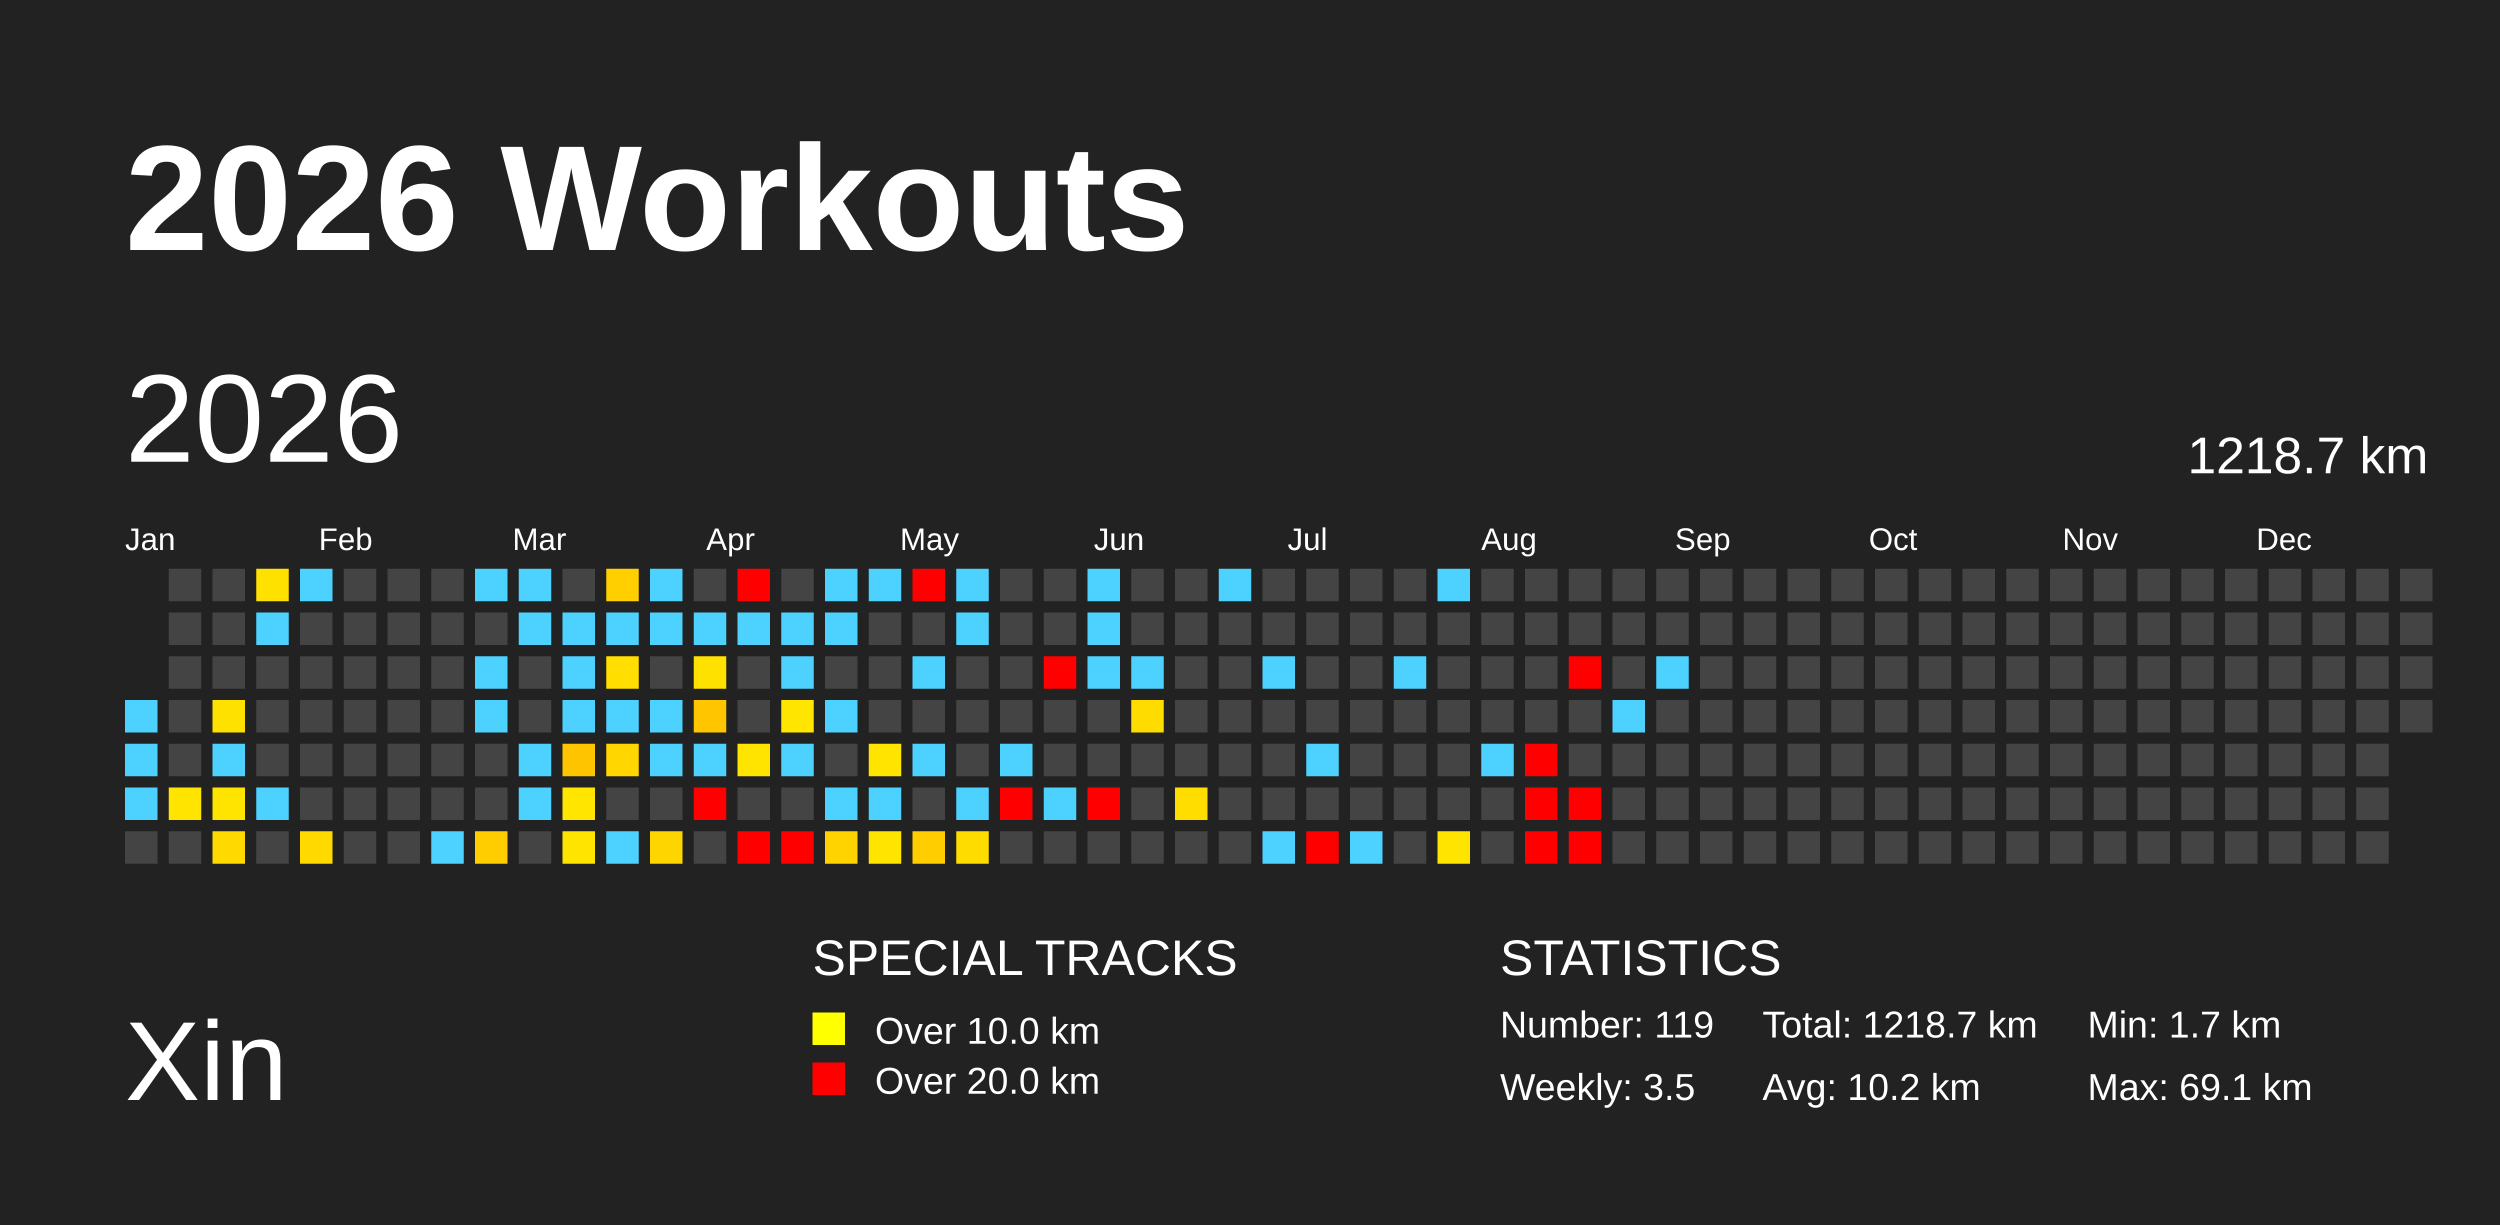
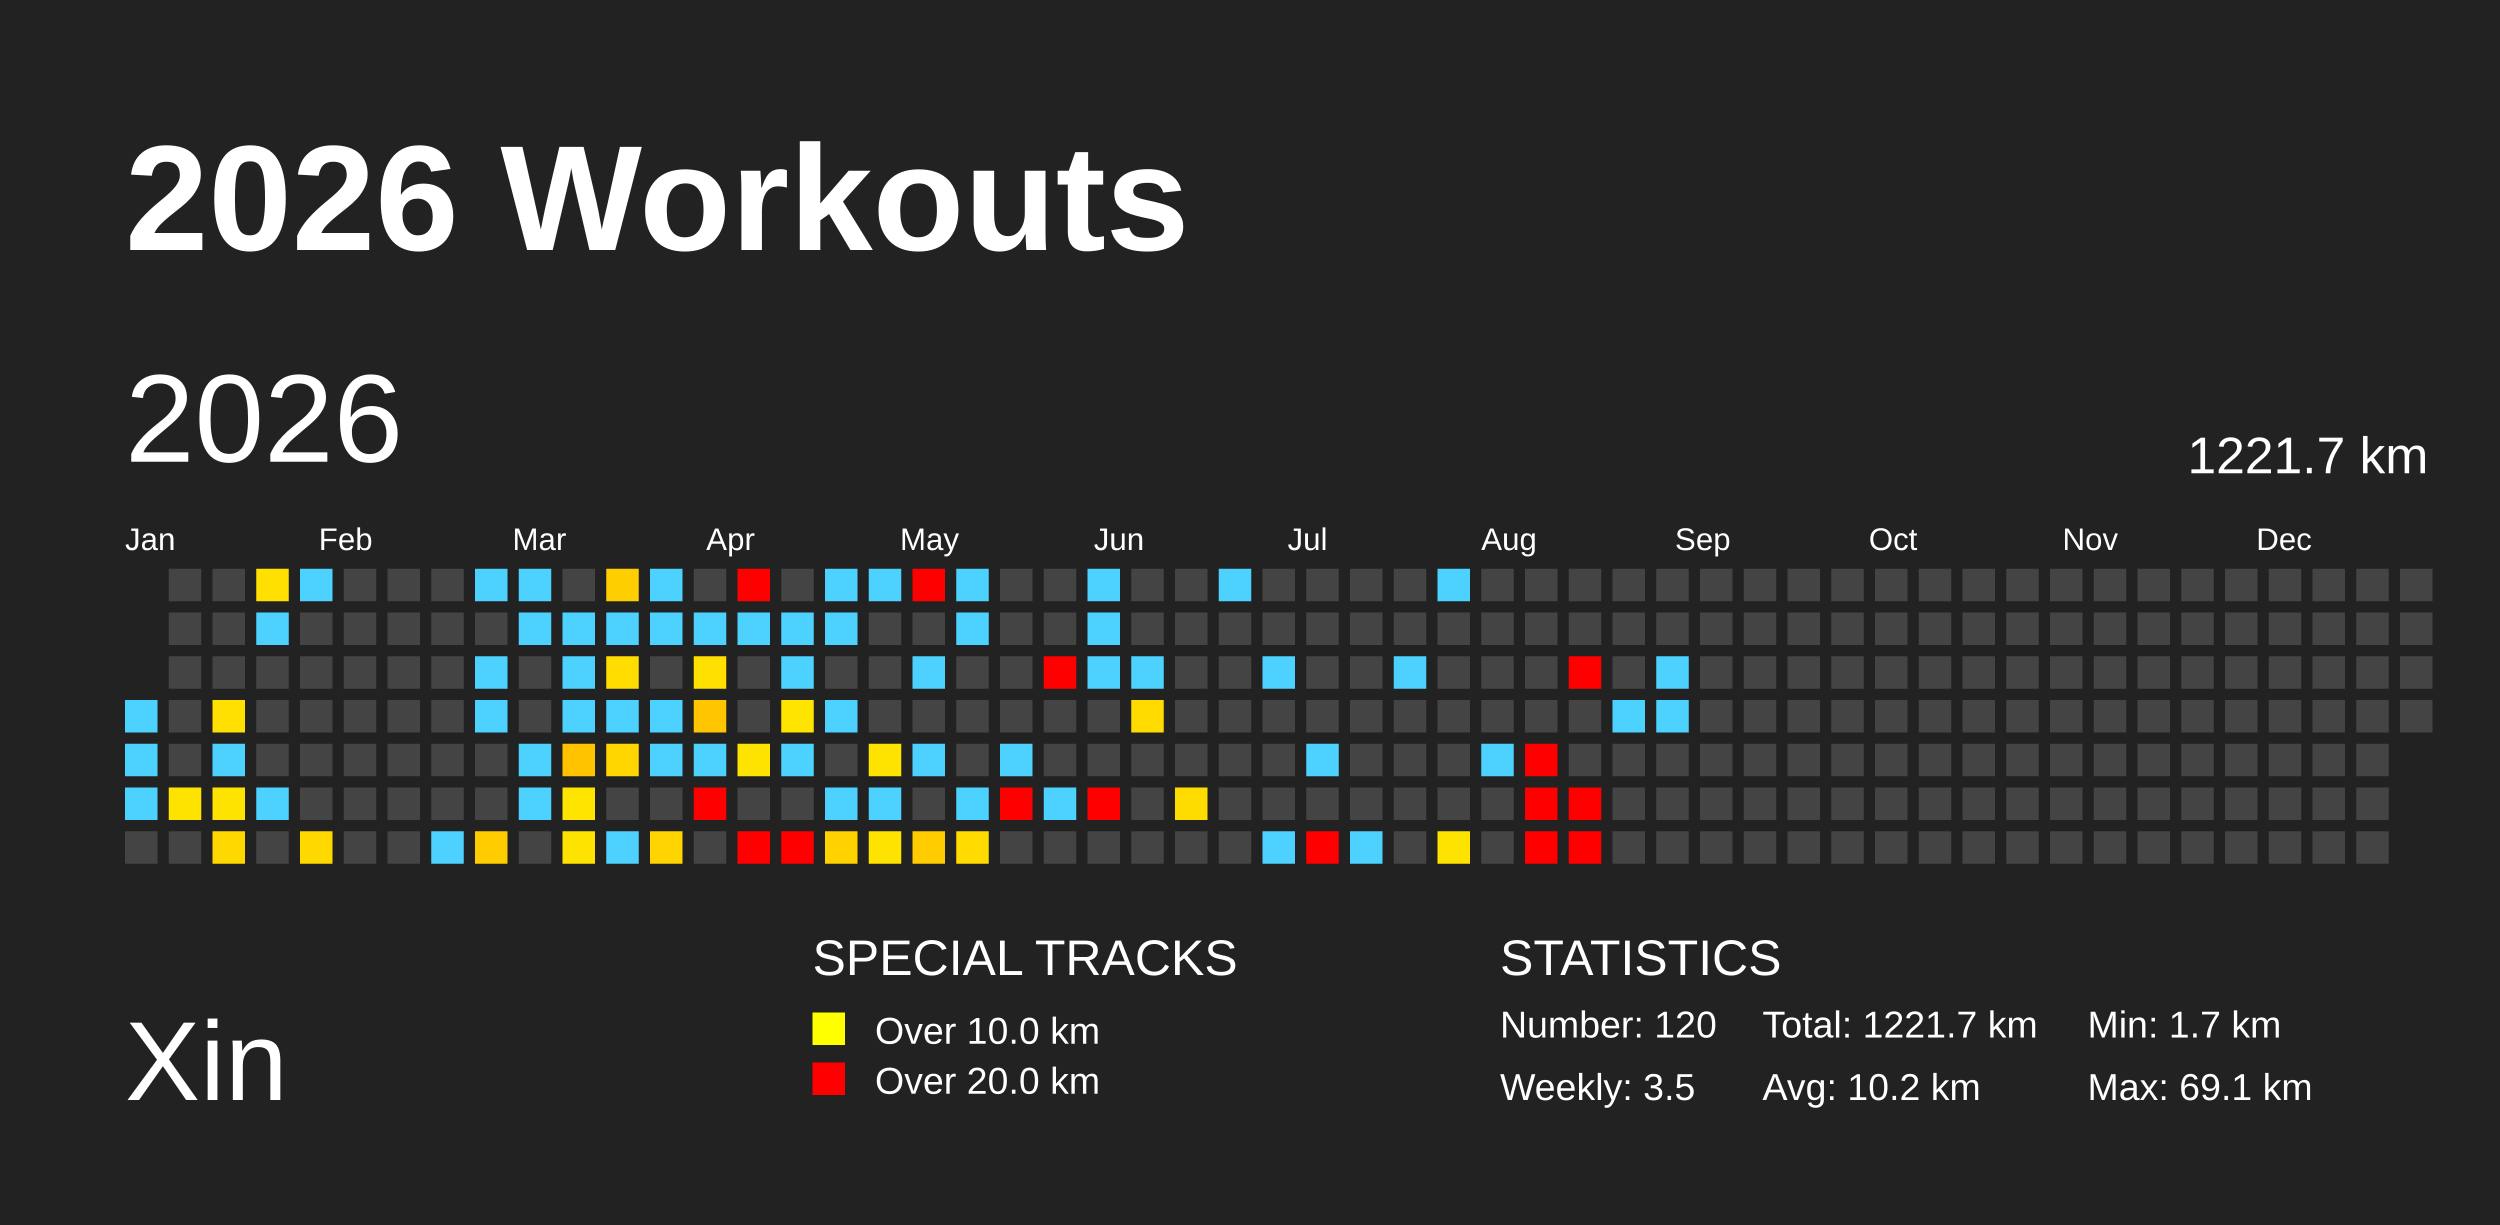
<svg xmlns="http://www.w3.org/2000/svg" baseProfile="full" height="98mm" version="1.1" viewBox="0,0,200,98" width="200mm">
  <defs />
  <rect fill="#222222" height="98" width="200" x="0" y="0" />
  <text fill="#FFFFFF" style="font-size:12px; font-family:Arial; font-weight:bold;" x="10" y="20">2026 Workouts</text>
  <text fill="#FFFFFF" style="font-size:9px; font-family:Arial" x="10" y="88">Xin</text>
  <text fill="#FFFFFF" style="font-size:4px; font-family:Arial" x="65" y="78">SPECIAL TRACKS</text>
  <rect fill="yellow" height="2.6" width="2.6" x="65" y="81" />
  <text fill="#FFFFFF" style="font-size:3px; font-family:Arial" x="70" y="83.5">Over 10.0 km</text>
  <rect fill="red" height="2.6" width="2.6" x="65" y="85" />
  <text fill="#FFFFFF" style="font-size:3px; font-family:Arial" x="70" y="87.5">Over 20.0 km</text>
  <text fill="#FFFFFF" style="font-size:4px; font-family:Arial" x="120" y="78">STATISTICS</text>
-   <text fill="#FFFFFF" style="font-size:3px; font-family:Arial" x="120" y="83">Number: 119</text>
+   <text fill="#FFFFFF" style="font-size:3px; font-family:Arial" x="120" y="83">Number: 120</text>
  <text fill="#FFFFFF" style="font-size:3px; font-family:Arial" x="120" y="88">Weekly: 3.5</text>
-   <text fill="#FFFFFF" style="font-size:3px; font-family:Arial" x="141" y="83">Total: 1218.7 km</text>
+   <text fill="#FFFFFF" style="font-size:3px; font-family:Arial" x="141" y="83">Total: 1221.7 km</text>
  <text fill="#FFFFFF" style="font-size:3px; font-family:Arial" x="141" y="88">Avg: 10.2 km</text>
  <text fill="#FFFFFF" style="font-size:3px; font-family:Arial" x="167" y="83">Min: 1.7 km</text>
  <text fill="#FFFFFF" style="font-size:3px; font-family:Arial" x="167" y="88">Max: 69.1 km</text>
  <text dominant-baseline="hanging" fill="#FFFFFF" style="font-size:10.0px; font-family:Arial;" x="10" y="30">2026</text>
-   <text dominant-baseline="hanging" fill="#FFFFFF" style="font-size:4.125px; font-family:Arial;" x="175" y="35">1218.7 km</text>
+   <text dominant-baseline="hanging" fill="#FFFFFF" style="font-size:4.125px; font-family:Arial;" x="175" y="35">1221.7 km</text>
  <text fill="#FFFFFF" style="font-size:2.5px; font-family:Arial" x="10.0" y="44">Jan</text>
  <text fill="#FFFFFF" style="font-size:2.5px; font-family:Arial" x="25.5" y="44">Feb</text>
  <text fill="#FFFFFF" style="font-size:2.5px; font-family:Arial" x="41.0" y="44">Mar</text>
  <text fill="#FFFFFF" style="font-size:2.5px; font-family:Arial" x="56.5" y="44">Apr</text>
  <text fill="#FFFFFF" style="font-size:2.5px; font-family:Arial" x="72.0" y="44">May</text>
  <text fill="#FFFFFF" style="font-size:2.5px; font-family:Arial" x="87.5" y="44">Jun</text>
  <text fill="#FFFFFF" style="font-size:2.5px; font-family:Arial" x="103.0" y="44">Jul</text>
  <text fill="#FFFFFF" style="font-size:2.5px; font-family:Arial" x="118.5" y="44">Aug</text>
  <text fill="#FFFFFF" style="font-size:2.5px; font-family:Arial" x="134.0" y="44">Sep</text>
  <text fill="#FFFFFF" style="font-size:2.5px; font-family:Arial" x="149.5" y="44">Oct</text>
  <text fill="#FFFFFF" style="font-size:2.5px; font-family:Arial" x="165.0" y="44">Nov</text>
  <text fill="#FFFFFF" style="font-size:2.5px; font-family:Arial" x="180.5" y="44">Dec</text>
  <rect fill="#4dd2ff" height="2.6" width="2.6" x="10.0" y="56.0" />
  <rect fill="#4dd2ff" height="2.6" width="2.6" x="10.0" y="59.5" />
  <rect fill="#4dd2ff" height="2.6" width="2.6" x="10.0" y="63.0" />
  <rect fill="#444444" height="2.6" width="2.6" x="10.0" y="66.5" />
  <rect fill="#444444" height="2.6" width="2.6" x="13.5" y="45.5" />
  <rect fill="#444444" height="2.6" width="2.6" x="13.5" y="49.0" />
  <rect fill="#444444" height="2.6" width="2.6" x="13.5" y="52.5" />
  <rect fill="#444444" height="2.6" width="2.6" x="13.5" y="56.0" />
  <rect fill="#444444" height="2.6" width="2.6" x="13.5" y="59.5" />
-   <rect fill="#ffe400" height="2.6" width="2.6" x="13.5" y="63.0" />
+   <rect fill="#ffe300" height="2.6" width="2.6" x="13.5" y="63.0" />
  <rect fill="#444444" height="2.6" width="2.6" x="13.5" y="66.5" />
  <rect fill="#444444" height="2.6" width="2.6" x="17.0" y="45.5" />
  <rect fill="#444444" height="2.6" width="2.6" x="17.0" y="49.0" />
  <rect fill="#444444" height="2.6" width="2.6" x="17.0" y="52.5" />
-   <rect fill="#ffe100" height="2.6" width="2.6" x="17.0" y="56.0" />
+   <rect fill="#ffe000" height="2.6" width="2.6" x="17.0" y="56.0" />
  <rect fill="#4dd2ff" height="2.6" width="2.6" x="17.0" y="59.5" />
-   <rect fill="#ffe400" height="2.6" width="2.6" x="17.0" y="63.0" />
-   <rect fill="#ffd900" height="2.6" width="2.6" x="17.0" y="66.5" />
-   <rect fill="#ffe100" height="2.6" width="2.6" x="20.5" y="45.5" />
+   <rect fill="#ffe300" height="2.6" width="2.6" x="17.0" y="63.0" />
+   <rect fill="#ffd800" height="2.6" width="2.6" x="17.0" y="66.5" />
+   <rect fill="#ffe000" height="2.6" width="2.6" x="20.5" y="45.5" />
  <rect fill="#4dd2ff" height="2.6" width="2.6" x="20.5" y="49.0" />
  <rect fill="#444444" height="2.6" width="2.6" x="20.5" y="52.5" />
  <rect fill="#444444" height="2.6" width="2.6" x="20.5" y="56.0" />
  <rect fill="#444444" height="2.6" width="2.6" x="20.5" y="59.5" />
  <rect fill="#4dd2ff" height="2.6" width="2.6" x="20.5" y="63.0" />
  <rect fill="#444444" height="2.6" width="2.6" x="20.5" y="66.5" />
  <rect fill="#4dd2ff" height="2.6" width="2.6" x="24.0" y="45.5" />
  <rect fill="#444444" height="2.6" width="2.6" x="24.0" y="49.0" />
  <rect fill="#444444" height="2.6" width="2.6" x="24.0" y="52.5" />
  <rect fill="#444444" height="2.6" width="2.6" x="24.0" y="56.0" />
  <rect fill="#444444" height="2.6" width="2.6" x="24.0" y="59.5" />
  <rect fill="#444444" height="2.6" width="2.6" x="24.0" y="63.0" />
-   <rect fill="#ffd900" height="2.6" width="2.6" x="24.0" y="66.5" />
+   <rect fill="#ffd800" height="2.6" width="2.6" x="24.0" y="66.5" />
  <rect fill="#444444" height="2.6" width="2.6" x="27.5" y="45.5" />
  <rect fill="#444444" height="2.6" width="2.6" x="27.5" y="49.0" />
  <rect fill="#444444" height="2.6" width="2.6" x="27.5" y="52.5" />
  <rect fill="#444444" height="2.6" width="2.6" x="27.5" y="56.0" />
  <rect fill="#444444" height="2.6" width="2.6" x="27.5" y="59.5" />
  <rect fill="#444444" height="2.6" width="2.6" x="27.5" y="63.0" />
  <rect fill="#444444" height="2.6" width="2.6" x="27.5" y="66.5" />
  <rect fill="#444444" height="2.6" width="2.6" x="31.0" y="45.5" />
  <rect fill="#444444" height="2.6" width="2.6" x="31.0" y="49.0" />
  <rect fill="#444444" height="2.6" width="2.6" x="31.0" y="52.5" />
  <rect fill="#444444" height="2.6" width="2.6" x="31.0" y="56.0" />
  <rect fill="#444444" height="2.6" width="2.6" x="31.0" y="59.5" />
  <rect fill="#444444" height="2.6" width="2.6" x="31.0" y="63.0" />
  <rect fill="#444444" height="2.6" width="2.6" x="31.0" y="66.5" />
  <rect fill="#444444" height="2.6" width="2.6" x="34.5" y="45.5" />
  <rect fill="#444444" height="2.6" width="2.6" x="34.5" y="49.0" />
  <rect fill="#444444" height="2.6" width="2.6" x="34.5" y="52.5" />
  <rect fill="#444444" height="2.6" width="2.6" x="34.5" y="56.0" />
  <rect fill="#444444" height="2.6" width="2.6" x="34.5" y="59.5" />
  <rect fill="#444444" height="2.6" width="2.6" x="34.5" y="63.0" />
  <rect fill="#4dd2ff" height="2.6" width="2.6" x="34.5" y="66.5" />
  <rect fill="#4dd2ff" height="2.6" width="2.6" x="38.0" y="45.5" />
  <rect fill="#444444" height="2.6" width="2.6" x="38.0" y="49.0" />
  <rect fill="#4dd2ff" height="2.6" width="2.6" x="38.0" y="52.5" />
  <rect fill="#4dd2ff" height="2.6" width="2.6" x="38.0" y="56.0" />
  <rect fill="#444444" height="2.6" width="2.6" x="38.0" y="59.5" />
  <rect fill="#444444" height="2.6" width="2.6" x="38.0" y="63.0" />
-   <rect fill="#ffcd00" height="2.6" width="2.6" x="38.0" y="66.5" />
+   <rect fill="#ffcc00" height="2.6" width="2.6" x="38.0" y="66.5" />
  <rect fill="#4dd2ff" height="2.6" width="2.6" x="41.5" y="45.5" />
  <rect fill="#4dd2ff" height="2.6" width="2.6" x="41.5" y="49.0" />
  <rect fill="#444444" height="2.6" width="2.6" x="41.5" y="52.5" />
  <rect fill="#444444" height="2.6" width="2.6" x="41.5" y="56.0" />
  <rect fill="#4dd2ff" height="2.6" width="2.6" x="41.5" y="59.5" />
  <rect fill="#4dd2ff" height="2.6" width="2.6" x="41.5" y="63.0" />
  <rect fill="#444444" height="2.6" width="2.6" x="41.5" y="66.5" />
  <rect fill="#444444" height="2.6" width="2.6" x="45.0" y="45.5" />
  <rect fill="#4dd2ff" height="2.6" width="2.6" x="45.0" y="49.0" />
  <rect fill="#4dd2ff" height="2.6" width="2.6" x="45.0" y="52.5" />
  <rect fill="#4dd2ff" height="2.6" width="2.6" x="45.0" y="56.0" />
-   <rect fill="#ffc400" height="2.6" width="2.6" x="45.0" y="59.5" />
-   <rect fill="#ffe500" height="2.6" width="2.6" x="45.0" y="63.0" />
-   <rect fill="#ffe400" height="2.6" width="2.6" x="45.0" y="66.5" />
-   <rect fill="#ffcf00" height="2.6" width="2.6" x="48.5" y="45.5" />
+   <rect fill="#ffc300" height="2.6" width="2.6" x="45.0" y="59.5" />
+   <rect fill="#ffe400" height="2.6" width="2.6" x="45.0" y="63.0" />
+   <rect fill="#ffe300" height="2.6" width="2.6" x="45.0" y="66.5" />
+   <rect fill="#ffce00" height="2.6" width="2.6" x="48.5" y="45.5" />
  <rect fill="#4dd2ff" height="2.6" width="2.6" x="48.5" y="49.0" />
-   <rect fill="#ffde00" height="2.6" width="2.6" x="48.5" y="52.5" />
+   <rect fill="#ffdd00" height="2.6" width="2.6" x="48.5" y="52.5" />
  <rect fill="#4dd2ff" height="2.6" width="2.6" x="48.5" y="56.0" />
  <rect fill="#ffd600" height="2.6" width="2.6" x="48.5" y="59.5" />
  <rect fill="#444444" height="2.6" width="2.6" x="48.5" y="63.0" />
  <rect fill="#4dd2ff" height="2.6" width="2.6" x="48.5" y="66.5" />
  <rect fill="#4dd2ff" height="2.6" width="2.6" x="52.0" y="45.5" />
  <rect fill="#4dd2ff" height="2.6" width="2.6" x="52.0" y="49.0" />
  <rect fill="#444444" height="2.6" width="2.6" x="52.0" y="52.5" />
  <rect fill="#4dd2ff" height="2.6" width="2.6" x="52.0" y="56.0" />
  <rect fill="#4dd2ff" height="2.6" width="2.6" x="52.0" y="59.5" />
  <rect fill="#444444" height="2.6" width="2.6" x="52.0" y="63.0" />
-   <rect fill="#ffd500" height="2.6" width="2.6" x="52.0" y="66.5" />
+   <rect fill="#ffd400" height="2.6" width="2.6" x="52.0" y="66.5" />
  <rect fill="#444444" height="2.6" width="2.6" x="55.5" y="45.5" />
  <rect fill="#4dd2ff" height="2.6" width="2.6" x="55.5" y="49.0" />
-   <rect fill="#ffe100" height="2.6" width="2.6" x="55.5" y="52.5" />
-   <rect fill="#ffc600" height="2.6" width="2.6" x="55.5" y="56.0" />
+   <rect fill="#ffe000" height="2.6" width="2.6" x="55.5" y="52.5" />
+   <rect fill="#ffc500" height="2.6" width="2.6" x="55.5" y="56.0" />
  <rect fill="#4dd2ff" height="2.6" width="2.6" x="55.5" y="59.5" />
  <rect fill="red" height="2.6" width="2.6" x="55.5" y="63.0" />
  <rect fill="#444444" height="2.6" width="2.6" x="55.5" y="66.5" />
  <rect fill="red" height="2.6" width="2.6" x="59.0" y="45.5" />
  <rect fill="#4dd2ff" height="2.6" width="2.6" x="59.0" y="49.0" />
  <rect fill="#444444" height="2.6" width="2.6" x="59.0" y="52.5" />
  <rect fill="#444444" height="2.6" width="2.6" x="59.0" y="56.0" />
-   <rect fill="#ffe400" height="2.6" width="2.6" x="59.0" y="59.5" />
+   <rect fill="#ffe300" height="2.6" width="2.6" x="59.0" y="59.5" />
  <rect fill="#444444" height="2.6" width="2.6" x="59.0" y="63.0" />
  <rect fill="red" height="2.6" width="2.6" x="59.0" y="66.5" />
  <rect fill="#444444" height="2.6" width="2.6" x="62.5" y="45.5" />
  <rect fill="#4dd2ff" height="2.6" width="2.6" x="62.5" y="49.0" />
  <rect fill="#4dd2ff" height="2.6" width="2.6" x="62.5" y="52.5" />
-   <rect fill="#ffe500" height="2.6" width="2.6" x="62.5" y="56.0" />
+   <rect fill="#ffe400" height="2.6" width="2.6" x="62.5" y="56.0" />
  <rect fill="#4dd2ff" height="2.6" width="2.6" x="62.5" y="59.5" />
  <rect fill="#444444" height="2.6" width="2.6" x="62.5" y="63.0" />
  <rect fill="red" height="2.6" width="2.6" x="62.5" y="66.5" />
  <rect fill="#4dd2ff" height="2.6" width="2.6" x="66.0" y="45.5" />
  <rect fill="#4dd2ff" height="2.6" width="2.6" x="66.0" y="49.0" />
  <rect fill="#444444" height="2.6" width="2.6" x="66.0" y="52.5" />
  <rect fill="#4dd2ff" height="2.6" width="2.6" x="66.0" y="56.0" />
  <rect fill="#444444" height="2.6" width="2.6" x="66.0" y="59.5" />
  <rect fill="#4dd2ff" height="2.6" width="2.6" x="66.0" y="63.0" />
-   <rect fill="#ffd300" height="2.6" width="2.6" x="66.0" y="66.5" />
+   <rect fill="#ffd200" height="2.6" width="2.6" x="66.0" y="66.5" />
  <rect fill="#4dd2ff" height="2.6" width="2.6" x="69.5" y="45.5" />
  <rect fill="#444444" height="2.6" width="2.6" x="69.5" y="49.0" />
  <rect fill="#444444" height="2.6" width="2.6" x="69.5" y="52.5" />
  <rect fill="#444444" height="2.6" width="2.6" x="69.5" y="56.0" />
-   <rect fill="#ffe400" height="2.6" width="2.6" x="69.5" y="59.5" />
+   <rect fill="#ffe300" height="2.6" width="2.6" x="69.5" y="59.5" />
  <rect fill="#4dd2ff" height="2.6" width="2.6" x="69.5" y="63.0" />
-   <rect fill="#ffe400" height="2.6" width="2.6" x="69.5" y="66.5" />
+   <rect fill="#ffe300" height="2.6" width="2.6" x="69.5" y="66.5" />
  <rect fill="red" height="2.6" width="2.6" x="73.0" y="45.5" />
  <rect fill="#444444" height="2.6" width="2.6" x="73.0" y="49.0" />
  <rect fill="#4dd2ff" height="2.6" width="2.6" x="73.0" y="52.5" />
  <rect fill="#444444" height="2.6" width="2.6" x="73.0" y="56.0" />
  <rect fill="#4dd2ff" height="2.6" width="2.6" x="73.0" y="59.5" />
  <rect fill="#444444" height="2.6" width="2.6" x="73.0" y="63.0" />
-   <rect fill="#ffcd00" height="2.6" width="2.6" x="73.0" y="66.5" />
+   <rect fill="#ffcc00" height="2.6" width="2.6" x="73.0" y="66.5" />
  <rect fill="#4dd2ff" height="2.6" width="2.6" x="76.5" y="45.5" />
  <rect fill="#4dd2ff" height="2.6" width="2.6" x="76.5" y="49.0" />
  <rect fill="#444444" height="2.6" width="2.6" x="76.5" y="52.5" />
  <rect fill="#444444" height="2.6" width="2.6" x="76.5" y="56.0" />
  <rect fill="#444444" height="2.6" width="2.6" x="76.5" y="59.5" />
  <rect fill="#4dd2ff" height="2.6" width="2.6" x="76.5" y="63.0" />
-   <rect fill="#ffdc00" height="2.6" width="2.6" x="76.5" y="66.5" />
+   <rect fill="#ffdb00" height="2.6" width="2.6" x="76.5" y="66.5" />
  <rect fill="#444444" height="2.6" width="2.6" x="80.0" y="45.5" />
  <rect fill="#444444" height="2.6" width="2.6" x="80.0" y="49.0" />
  <rect fill="#444444" height="2.6" width="2.6" x="80.0" y="52.5" />
  <rect fill="#444444" height="2.6" width="2.6" x="80.0" y="56.0" />
  <rect fill="#4dd2ff" height="2.6" width="2.6" x="80.0" y="59.5" />
  <rect fill="red" height="2.6" width="2.6" x="80.0" y="63.0" />
  <rect fill="#444444" height="2.6" width="2.6" x="80.0" y="66.5" />
  <rect fill="#444444" height="2.6" width="2.6" x="83.5" y="45.5" />
  <rect fill="#444444" height="2.6" width="2.6" x="83.5" y="49.0" />
  <rect fill="red" height="2.6" width="2.6" x="83.5" y="52.5" />
  <rect fill="#444444" height="2.6" width="2.6" x="83.5" y="56.0" />
  <rect fill="#444444" height="2.6" width="2.6" x="83.5" y="59.5" />
  <rect fill="#4dd2ff" height="2.6" width="2.6" x="83.5" y="63.0" />
  <rect fill="#444444" height="2.6" width="2.6" x="83.5" y="66.5" />
  <rect fill="#4dd2ff" height="2.6" width="2.6" x="87.0" y="45.5" />
  <rect fill="#4dd2ff" height="2.6" width="2.6" x="87.0" y="49.0" />
  <rect fill="#4dd2ff" height="2.6" width="2.6" x="87.0" y="52.5" />
  <rect fill="#444444" height="2.6" width="2.6" x="87.0" y="56.0" />
  <rect fill="#444444" height="2.6" width="2.6" x="87.0" y="59.5" />
  <rect fill="red" height="2.6" width="2.6" x="87.0" y="63.0" />
  <rect fill="#444444" height="2.6" width="2.6" x="87.0" y="66.5" />
  <rect fill="#444444" height="2.6" width="2.6" x="90.5" y="45.5" />
  <rect fill="#444444" height="2.6" width="2.6" x="90.5" y="49.0" />
  <rect fill="#4dd2ff" height="2.6" width="2.6" x="90.5" y="52.5" />
-   <rect fill="#ffdc00" height="2.6" width="2.6" x="90.5" y="56.0" />
+   <rect fill="#ffdb00" height="2.6" width="2.6" x="90.5" y="56.0" />
  <rect fill="#444444" height="2.6" width="2.6" x="90.5" y="59.5" />
  <rect fill="#444444" height="2.6" width="2.6" x="90.5" y="63.0" />
  <rect fill="#444444" height="2.6" width="2.6" x="90.5" y="66.5" />
  <rect fill="#444444" height="2.6" width="2.6" x="94.0" y="45.5" />
  <rect fill="#444444" height="2.6" width="2.6" x="94.0" y="49.0" />
  <rect fill="#444444" height="2.6" width="2.6" x="94.0" y="52.5" />
  <rect fill="#444444" height="2.6" width="2.6" x="94.0" y="56.0" />
  <rect fill="#444444" height="2.6" width="2.6" x="94.0" y="59.5" />
-   <rect fill="#ffdd00" height="2.6" width="2.6" x="94.0" y="63.0" />
+   <rect fill="#ffdc00" height="2.6" width="2.6" x="94.0" y="63.0" />
  <rect fill="#444444" height="2.6" width="2.6" x="94.0" y="66.5" />
  <rect fill="#4dd2ff" height="2.6" width="2.6" x="97.5" y="45.5" />
  <rect fill="#444444" height="2.6" width="2.6" x="97.5" y="49.0" />
  <rect fill="#444444" height="2.6" width="2.6" x="97.5" y="52.5" />
  <rect fill="#444444" height="2.6" width="2.6" x="97.5" y="56.0" />
  <rect fill="#444444" height="2.6" width="2.6" x="97.5" y="59.5" />
  <rect fill="#444444" height="2.6" width="2.6" x="97.5" y="63.0" />
  <rect fill="#444444" height="2.6" width="2.6" x="97.5" y="66.5" />
  <rect fill="#444444" height="2.6" width="2.6" x="101.0" y="45.5" />
  <rect fill="#444444" height="2.6" width="2.6" x="101.0" y="49.0" />
  <rect fill="#4dd2ff" height="2.6" width="2.6" x="101.0" y="52.5" />
  <rect fill="#444444" height="2.6" width="2.6" x="101.0" y="56.0" />
  <rect fill="#444444" height="2.6" width="2.6" x="101.0" y="59.5" />
  <rect fill="#444444" height="2.6" width="2.6" x="101.0" y="63.0" />
  <rect fill="#4dd2ff" height="2.6" width="2.6" x="101.0" y="66.5" />
  <rect fill="#444444" height="2.6" width="2.6" x="104.5" y="45.5" />
  <rect fill="#444444" height="2.6" width="2.6" x="104.5" y="49.0" />
  <rect fill="#444444" height="2.6" width="2.6" x="104.5" y="52.5" />
  <rect fill="#444444" height="2.6" width="2.6" x="104.5" y="56.0" />
  <rect fill="#4dd2ff" height="2.6" width="2.6" x="104.5" y="59.5" />
  <rect fill="#444444" height="2.6" width="2.6" x="104.5" y="63.0" />
  <rect fill="red" height="2.6" width="2.6" x="104.5" y="66.5" />
  <rect fill="#444444" height="2.6" width="2.6" x="108.0" y="45.5" />
  <rect fill="#444444" height="2.6" width="2.6" x="108.0" y="49.0" />
  <rect fill="#444444" height="2.6" width="2.6" x="108.0" y="52.5" />
  <rect fill="#444444" height="2.6" width="2.6" x="108.0" y="56.0" />
  <rect fill="#444444" height="2.6" width="2.6" x="108.0" y="59.5" />
  <rect fill="#444444" height="2.6" width="2.6" x="108.0" y="63.0" />
  <rect fill="#4dd2ff" height="2.6" width="2.6" x="108.0" y="66.5" />
  <rect fill="#444444" height="2.6" width="2.6" x="111.5" y="45.5" />
  <rect fill="#444444" height="2.6" width="2.6" x="111.5" y="49.0" />
  <rect fill="#4dd2ff" height="2.6" width="2.6" x="111.5" y="52.5" />
  <rect fill="#444444" height="2.6" width="2.6" x="111.5" y="56.0" />
  <rect fill="#444444" height="2.6" width="2.6" x="111.5" y="59.5" />
  <rect fill="#444444" height="2.6" width="2.6" x="111.5" y="63.0" />
  <rect fill="#444444" height="2.6" width="2.6" x="111.5" y="66.5" />
  <rect fill="#4dd2ff" height="2.6" width="2.6" x="115.0" y="45.5" />
  <rect fill="#444444" height="2.6" width="2.6" x="115.0" y="49.0" />
  <rect fill="#444444" height="2.6" width="2.6" x="115.0" y="52.5" />
  <rect fill="#444444" height="2.6" width="2.6" x="115.0" y="56.0" />
  <rect fill="#444444" height="2.6" width="2.6" x="115.0" y="59.5" />
  <rect fill="#444444" height="2.6" width="2.6" x="115.0" y="63.0" />
-   <rect fill="#ffe400" height="2.6" width="2.6" x="115.0" y="66.5" />
+   <rect fill="#ffe300" height="2.6" width="2.6" x="115.0" y="66.5" />
  <rect fill="#444444" height="2.6" width="2.6" x="118.5" y="45.5" />
  <rect fill="#444444" height="2.6" width="2.6" x="118.5" y="49.0" />
  <rect fill="#444444" height="2.6" width="2.6" x="118.5" y="52.5" />
  <rect fill="#444444" height="2.6" width="2.6" x="118.5" y="56.0" />
  <rect fill="#4dd2ff" height="2.6" width="2.6" x="118.5" y="59.5" />
  <rect fill="#444444" height="2.6" width="2.6" x="118.5" y="63.0" />
  <rect fill="#444444" height="2.6" width="2.6" x="118.5" y="66.5" />
  <rect fill="#444444" height="2.6" width="2.6" x="122.0" y="45.5" />
  <rect fill="#444444" height="2.6" width="2.6" x="122.0" y="49.0" />
  <rect fill="#444444" height="2.6" width="2.6" x="122.0" y="52.5" />
  <rect fill="#444444" height="2.6" width="2.6" x="122.0" y="56.0" />
  <rect fill="red" height="2.6" width="2.6" x="122.0" y="59.5" />
  <rect fill="red" height="2.6" width="2.6" x="122.0" y="63.0" />
  <rect fill="red" height="2.6" width="2.6" x="122.0" y="66.5" />
  <rect fill="#444444" height="2.6" width="2.6" x="125.5" y="45.5" />
  <rect fill="#444444" height="2.6" width="2.6" x="125.5" y="49.0" />
  <rect fill="red" height="2.6" width="2.6" x="125.5" y="52.5" />
  <rect fill="#444444" height="2.6" width="2.6" x="125.5" y="56.0" />
  <rect fill="#444444" height="2.6" width="2.6" x="125.5" y="59.5" />
  <rect fill="red" height="2.6" width="2.6" x="125.5" y="63.0" />
  <rect fill="red" height="2.6" width="2.6" x="125.5" y="66.5" />
  <rect fill="#444444" height="2.6" width="2.6" x="129.0" y="45.5" />
  <rect fill="#444444" height="2.6" width="2.6" x="129.0" y="49.0" />
  <rect fill="#444444" height="2.6" width="2.6" x="129.0" y="52.5" />
  <rect fill="#4dd2ff" height="2.6" width="2.6" x="129.0" y="56.0" />
  <rect fill="#444444" height="2.6" width="2.6" x="129.0" y="59.5" />
  <rect fill="#444444" height="2.6" width="2.6" x="129.0" y="63.0" />
  <rect fill="#444444" height="2.6" width="2.6" x="129.0" y="66.5" />
  <rect fill="#444444" height="2.6" width="2.6" x="132.5" y="45.5" />
  <rect fill="#444444" height="2.6" width="2.6" x="132.5" y="49.0" />
  <rect fill="#4dd2ff" height="2.6" width="2.6" x="132.5" y="52.5" />
-   <rect fill="#444444" height="2.6" width="2.6" x="132.5" y="56.0" />
+   <rect fill="#4dd2ff" height="2.6" width="2.6" x="132.5" y="56.0" />
  <rect fill="#444444" height="2.6" width="2.6" x="132.5" y="59.5" />
  <rect fill="#444444" height="2.6" width="2.6" x="132.5" y="63.0" />
  <rect fill="#444444" height="2.6" width="2.6" x="132.5" y="66.5" />
  <rect fill="#444444" height="2.6" width="2.6" x="136.0" y="45.5" />
  <rect fill="#444444" height="2.6" width="2.6" x="136.0" y="49.0" />
  <rect fill="#444444" height="2.6" width="2.6" x="136.0" y="52.5" />
  <rect fill="#444444" height="2.6" width="2.6" x="136.0" y="56.0" />
  <rect fill="#444444" height="2.6" width="2.6" x="136.0" y="59.5" />
  <rect fill="#444444" height="2.6" width="2.6" x="136.0" y="63.0" />
  <rect fill="#444444" height="2.6" width="2.6" x="136.0" y="66.5" />
  <rect fill="#444444" height="2.6" width="2.6" x="139.5" y="45.5" />
  <rect fill="#444444" height="2.6" width="2.6" x="139.5" y="49.0" />
  <rect fill="#444444" height="2.6" width="2.6" x="139.5" y="52.5" />
  <rect fill="#444444" height="2.6" width="2.6" x="139.5" y="56.0" />
  <rect fill="#444444" height="2.6" width="2.6" x="139.5" y="59.5" />
  <rect fill="#444444" height="2.6" width="2.6" x="139.5" y="63.0" />
  <rect fill="#444444" height="2.6" width="2.6" x="139.5" y="66.5" />
  <rect fill="#444444" height="2.6" width="2.6" x="143.0" y="45.5" />
  <rect fill="#444444" height="2.6" width="2.6" x="143.0" y="49.0" />
  <rect fill="#444444" height="2.6" width="2.6" x="143.0" y="52.5" />
  <rect fill="#444444" height="2.6" width="2.6" x="143.0" y="56.0" />
  <rect fill="#444444" height="2.6" width="2.6" x="143.0" y="59.5" />
  <rect fill="#444444" height="2.6" width="2.6" x="143.0" y="63.0" />
  <rect fill="#444444" height="2.6" width="2.6" x="143.0" y="66.5" />
  <rect fill="#444444" height="2.6" width="2.6" x="146.5" y="45.5" />
  <rect fill="#444444" height="2.6" width="2.6" x="146.5" y="49.0" />
  <rect fill="#444444" height="2.6" width="2.6" x="146.5" y="52.5" />
  <rect fill="#444444" height="2.6" width="2.6" x="146.5" y="56.0" />
  <rect fill="#444444" height="2.6" width="2.6" x="146.5" y="59.5" />
  <rect fill="#444444" height="2.6" width="2.6" x="146.5" y="63.0" />
  <rect fill="#444444" height="2.6" width="2.6" x="146.5" y="66.5" />
  <rect fill="#444444" height="2.6" width="2.6" x="150.0" y="45.5" />
  <rect fill="#444444" height="2.6" width="2.6" x="150.0" y="49.0" />
  <rect fill="#444444" height="2.6" width="2.6" x="150.0" y="52.5" />
  <rect fill="#444444" height="2.6" width="2.6" x="150.0" y="56.0" />
  <rect fill="#444444" height="2.6" width="2.6" x="150.0" y="59.5" />
  <rect fill="#444444" height="2.6" width="2.6" x="150.0" y="63.0" />
  <rect fill="#444444" height="2.6" width="2.6" x="150.0" y="66.5" />
  <rect fill="#444444" height="2.6" width="2.6" x="153.5" y="45.5" />
  <rect fill="#444444" height="2.6" width="2.6" x="153.5" y="49.0" />
  <rect fill="#444444" height="2.6" width="2.6" x="153.5" y="52.5" />
  <rect fill="#444444" height="2.6" width="2.6" x="153.5" y="56.0" />
  <rect fill="#444444" height="2.6" width="2.6" x="153.5" y="59.5" />
  <rect fill="#444444" height="2.6" width="2.6" x="153.5" y="63.0" />
  <rect fill="#444444" height="2.6" width="2.6" x="153.5" y="66.5" />
  <rect fill="#444444" height="2.6" width="2.6" x="157.0" y="45.5" />
  <rect fill="#444444" height="2.6" width="2.6" x="157.0" y="49.0" />
  <rect fill="#444444" height="2.6" width="2.6" x="157.0" y="52.5" />
  <rect fill="#444444" height="2.6" width="2.6" x="157.0" y="56.0" />
  <rect fill="#444444" height="2.6" width="2.6" x="157.0" y="59.5" />
  <rect fill="#444444" height="2.6" width="2.6" x="157.0" y="63.0" />
  <rect fill="#444444" height="2.6" width="2.6" x="157.0" y="66.5" />
  <rect fill="#444444" height="2.6" width="2.6" x="160.5" y="45.5" />
  <rect fill="#444444" height="2.6" width="2.6" x="160.5" y="49.0" />
  <rect fill="#444444" height="2.6" width="2.6" x="160.5" y="52.5" />
  <rect fill="#444444" height="2.6" width="2.6" x="160.5" y="56.0" />
  <rect fill="#444444" height="2.6" width="2.6" x="160.5" y="59.5" />
  <rect fill="#444444" height="2.6" width="2.6" x="160.5" y="63.0" />
  <rect fill="#444444" height="2.6" width="2.6" x="160.5" y="66.5" />
  <rect fill="#444444" height="2.6" width="2.6" x="164.0" y="45.5" />
  <rect fill="#444444" height="2.6" width="2.6" x="164.0" y="49.0" />
  <rect fill="#444444" height="2.6" width="2.6" x="164.0" y="52.5" />
  <rect fill="#444444" height="2.6" width="2.6" x="164.0" y="56.0" />
  <rect fill="#444444" height="2.6" width="2.6" x="164.0" y="59.5" />
  <rect fill="#444444" height="2.6" width="2.6" x="164.0" y="63.0" />
  <rect fill="#444444" height="2.6" width="2.6" x="164.0" y="66.5" />
  <rect fill="#444444" height="2.6" width="2.6" x="167.5" y="45.5" />
  <rect fill="#444444" height="2.6" width="2.6" x="167.5" y="49.0" />
  <rect fill="#444444" height="2.6" width="2.6" x="167.5" y="52.5" />
  <rect fill="#444444" height="2.6" width="2.6" x="167.5" y="56.0" />
  <rect fill="#444444" height="2.6" width="2.6" x="167.5" y="59.5" />
  <rect fill="#444444" height="2.6" width="2.6" x="167.5" y="63.0" />
  <rect fill="#444444" height="2.6" width="2.6" x="167.5" y="66.5" />
  <rect fill="#444444" height="2.6" width="2.6" x="171.0" y="45.5" />
  <rect fill="#444444" height="2.6" width="2.6" x="171.0" y="49.0" />
  <rect fill="#444444" height="2.6" width="2.6" x="171.0" y="52.5" />
  <rect fill="#444444" height="2.6" width="2.6" x="171.0" y="56.0" />
  <rect fill="#444444" height="2.6" width="2.6" x="171.0" y="59.5" />
  <rect fill="#444444" height="2.6" width="2.6" x="171.0" y="63.0" />
  <rect fill="#444444" height="2.6" width="2.6" x="171.0" y="66.5" />
  <rect fill="#444444" height="2.6" width="2.6" x="174.5" y="45.5" />
  <rect fill="#444444" height="2.6" width="2.6" x="174.5" y="49.0" />
  <rect fill="#444444" height="2.6" width="2.6" x="174.5" y="52.5" />
  <rect fill="#444444" height="2.6" width="2.6" x="174.5" y="56.0" />
  <rect fill="#444444" height="2.6" width="2.6" x="174.5" y="59.5" />
  <rect fill="#444444" height="2.6" width="2.6" x="174.5" y="63.0" />
  <rect fill="#444444" height="2.6" width="2.6" x="174.5" y="66.5" />
  <rect fill="#444444" height="2.6" width="2.6" x="178.0" y="45.5" />
  <rect fill="#444444" height="2.6" width="2.6" x="178.0" y="49.0" />
  <rect fill="#444444" height="2.6" width="2.6" x="178.0" y="52.5" />
  <rect fill="#444444" height="2.6" width="2.6" x="178.0" y="56.0" />
  <rect fill="#444444" height="2.6" width="2.6" x="178.0" y="59.5" />
  <rect fill="#444444" height="2.6" width="2.6" x="178.0" y="63.0" />
  <rect fill="#444444" height="2.6" width="2.6" x="178.0" y="66.5" />
  <rect fill="#444444" height="2.6" width="2.6" x="181.5" y="45.5" />
  <rect fill="#444444" height="2.6" width="2.6" x="181.5" y="49.0" />
  <rect fill="#444444" height="2.6" width="2.6" x="181.5" y="52.5" />
  <rect fill="#444444" height="2.6" width="2.6" x="181.5" y="56.0" />
  <rect fill="#444444" height="2.6" width="2.6" x="181.5" y="59.5" />
  <rect fill="#444444" height="2.6" width="2.6" x="181.5" y="63.0" />
  <rect fill="#444444" height="2.6" width="2.6" x="181.5" y="66.5" />
  <rect fill="#444444" height="2.6" width="2.6" x="185.0" y="45.5" />
  <rect fill="#444444" height="2.6" width="2.6" x="185.0" y="49.0" />
  <rect fill="#444444" height="2.6" width="2.6" x="185.0" y="52.5" />
  <rect fill="#444444" height="2.6" width="2.6" x="185.0" y="56.0" />
  <rect fill="#444444" height="2.6" width="2.6" x="185.0" y="59.5" />
  <rect fill="#444444" height="2.6" width="2.6" x="185.0" y="63.0" />
  <rect fill="#444444" height="2.6" width="2.6" x="185.0" y="66.5" />
  <rect fill="#444444" height="2.6" width="2.6" x="188.5" y="45.5" />
  <rect fill="#444444" height="2.6" width="2.6" x="188.5" y="49.0" />
  <rect fill="#444444" height="2.6" width="2.6" x="188.5" y="52.5" />
  <rect fill="#444444" height="2.6" width="2.6" x="188.5" y="56.0" />
  <rect fill="#444444" height="2.6" width="2.6" x="188.5" y="59.5" />
  <rect fill="#444444" height="2.6" width="2.6" x="188.5" y="63.0" />
  <rect fill="#444444" height="2.6" width="2.6" x="188.5" y="66.5" />
  <rect fill="#444444" height="2.6" width="2.6" x="192.0" y="45.5" />
  <rect fill="#444444" height="2.6" width="2.6" x="192.0" y="49.0" />
  <rect fill="#444444" height="2.6" width="2.6" x="192.0" y="52.5" />
  <rect fill="#444444" height="2.6" width="2.6" x="192.0" y="56.0" />
</svg>
